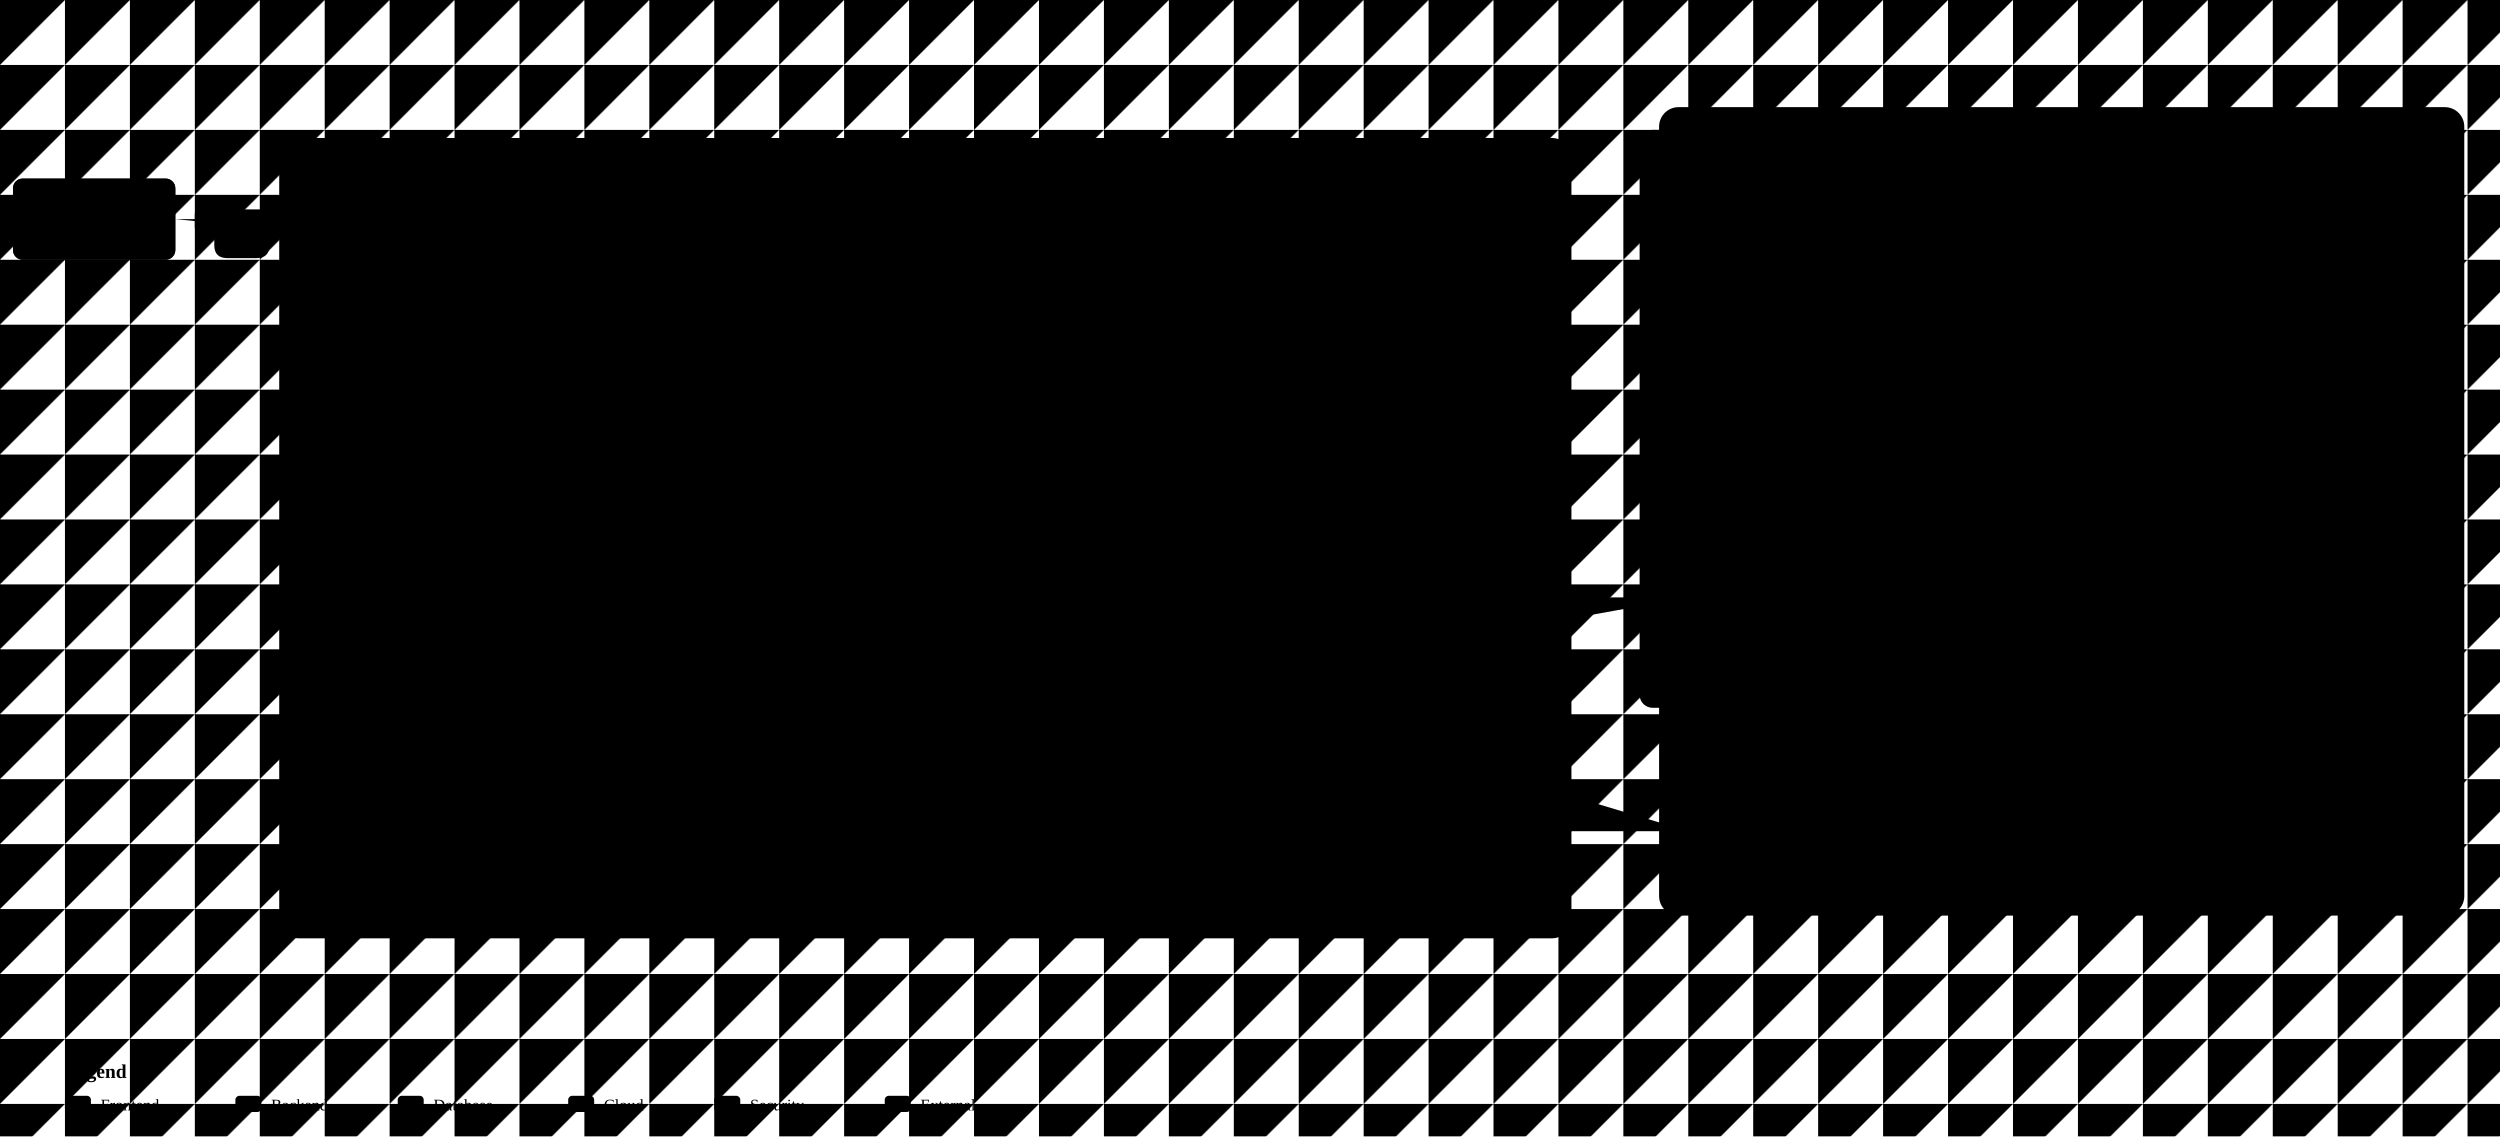
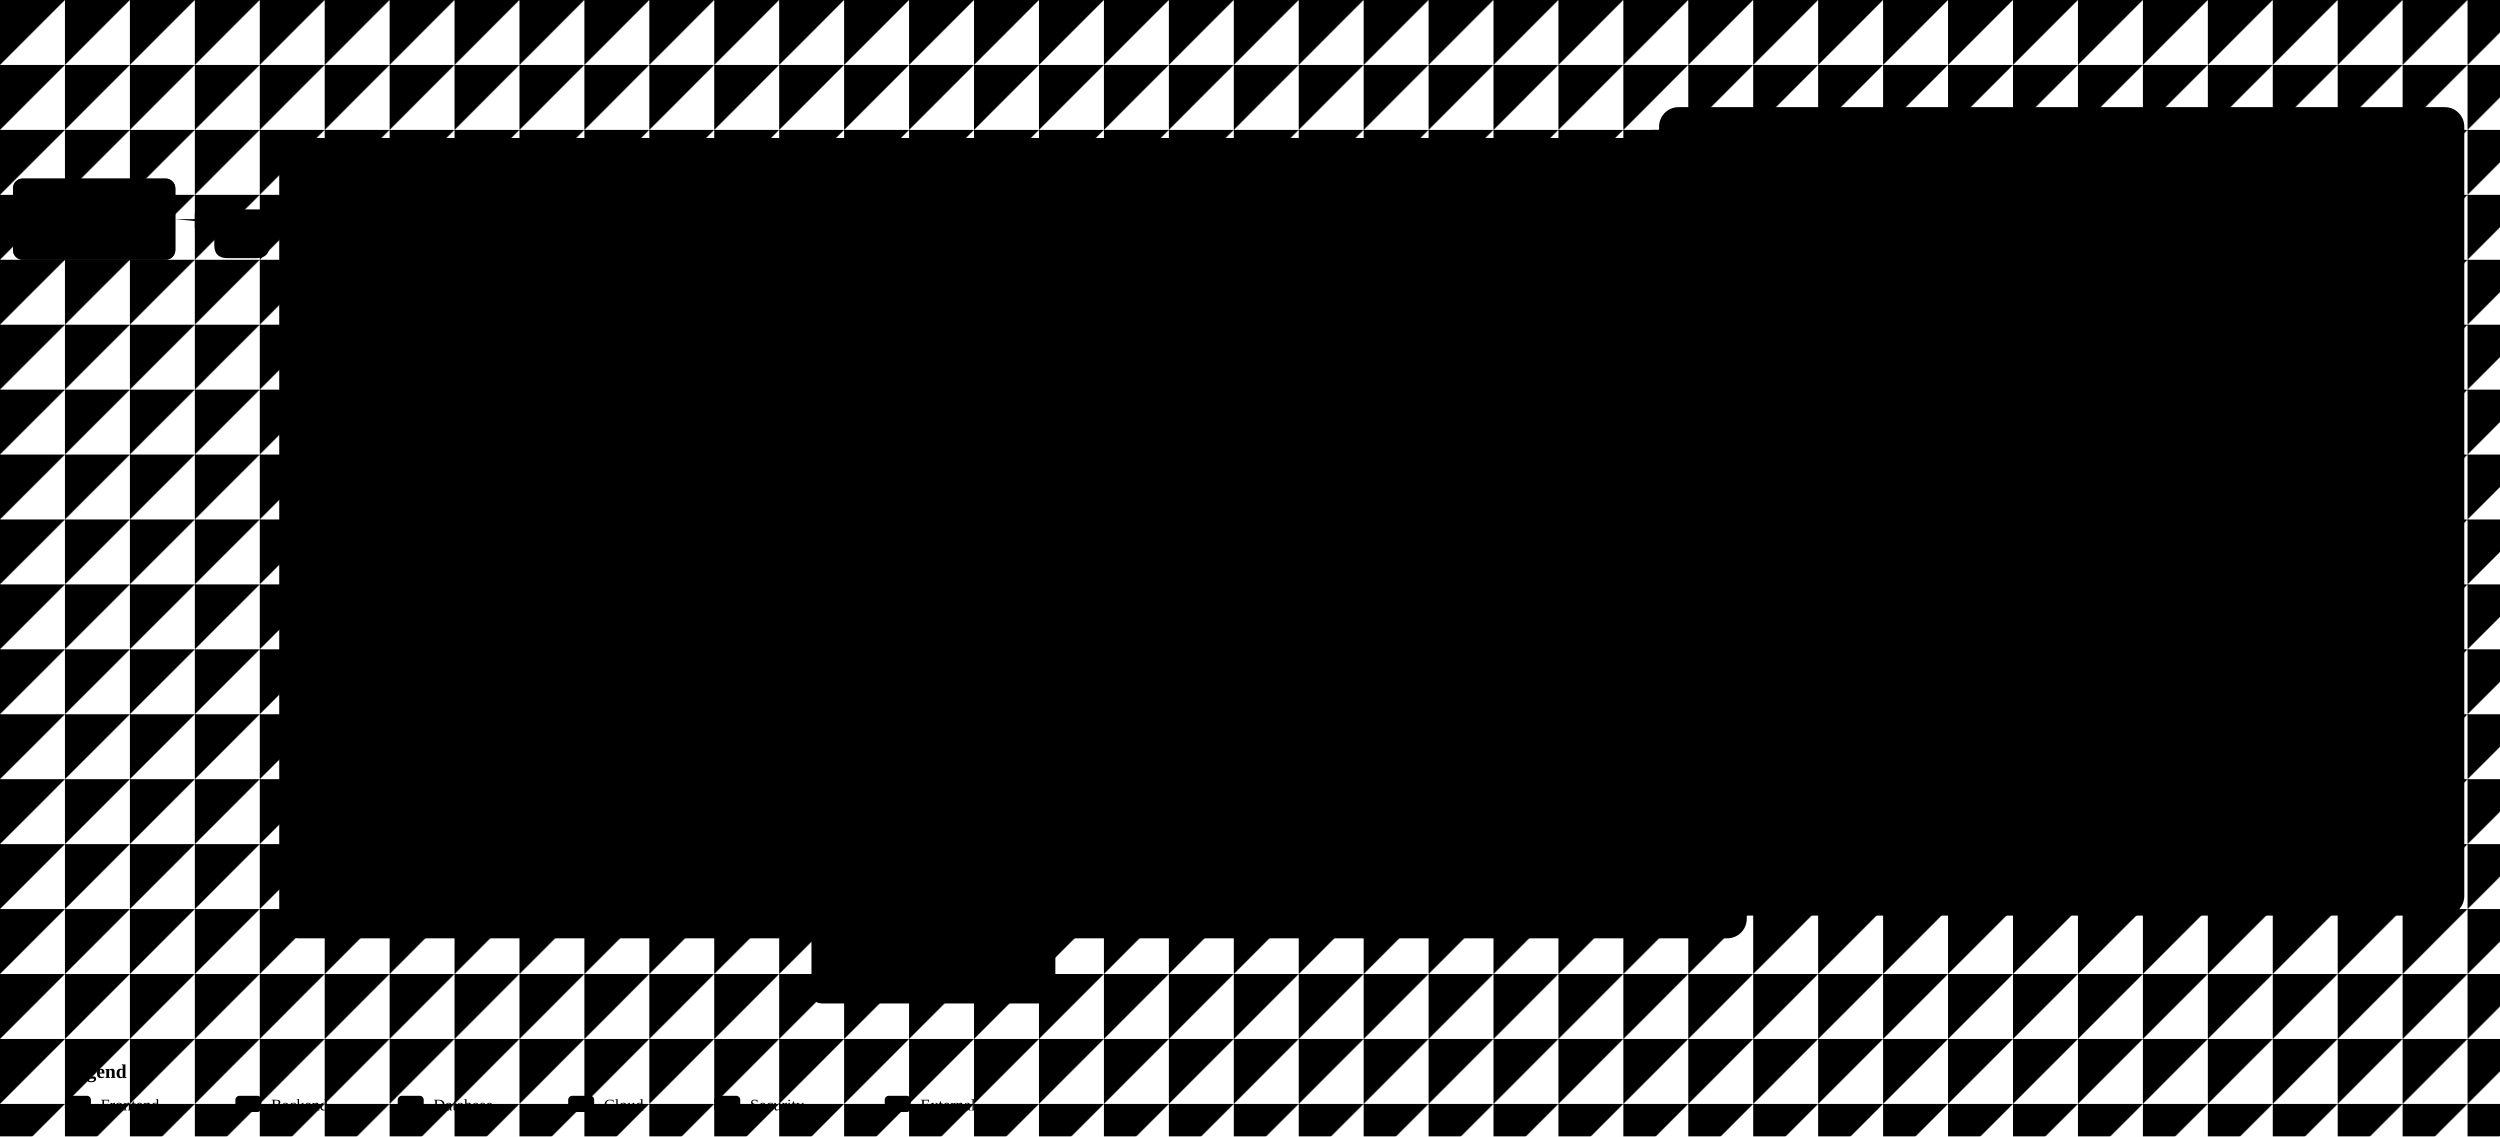
<svg viewBox="0 0 1540 700" role="img" lang="es" aria-labelledby="archify-diagram-title archify-diagram-description" data-preset="classic" data-quality-profile="standard">
  <defs>
    <marker id="arrowhead" markerWidth="10" markerHeight="7" refX="9" refY="3.5" orient="auto">
      <polygon points="0 0, 10 3.5, 0 7" class="m-default" />
    </marker>
    <marker id="arrowhead-emphasis" markerWidth="10" markerHeight="7" refX="9" refY="3.5" orient="auto">
      <polygon points="0 0, 10 3.5, 0 7" class="m-emphasis" />
    </marker>
    <marker id="arrowhead-security" markerWidth="10" markerHeight="7" refX="9" refY="3.5" orient="auto">
      <polygon points="0 0, 10 3.5, 0 7" class="m-security" />
    </marker>
    <marker id="arrowhead-dashed" markerWidth="10" markerHeight="7" refX="9" refY="3.5" orient="auto">
      <polygon points="0 0, 10 3.5, 0 7" class="m-dashed" />
    </marker>
    <pattern id="grid" width="40" height="40" patternUnits="userSpaceOnUse">
      <path d="M 40 0 L 0 0 0 40" class="c-grid" stroke-width="0.5" />
    </pattern>
  </defs>
  <rect width="100%" height="100%" fill="url(#grid)" />
-   <rect data-graph-role="structural-frame" data-composition-frame-kind="region" data-composition-frame-id="0" data-composition-frame-label="NovelEs App — Cliente Flutter" x="172" y="85" width="796" height="493" rx="12" class="c-region" stroke-width="1" />
+   <rect data-graph-role="structural-frame" data-composition-frame-kind="region" data-composition-frame-id="0" data-composition-frame-label="NovelEs App — Cliente Flutter" x="172" y="85" width="904" height="493" rx="12" class="c-region" stroke-width="1" />
  <rect data-graph-role="structural-frame" data-composition-frame-kind="region" data-composition-frame-id="1" data-composition-frame-label="Backend — Supabase Platform" x="1022" y="66" width="496" height="498" rx="12" class="c-region" stroke-width="1" />
  <rect data-graph-role="structural-frame" data-composition-frame-kind="security-group" data-composition-frame-id="2" data-composition-frame-label="Auth Trust Zone" x="1010" y="80" width="300" height="356" rx="8" class="c-security-group" stroke-width="1" />
  <path data-edge-from="readers" data-edge-to="presentation" data-edge-label="interactúa" data-edge-key="0" data-edge-id="use-ui" data-composition-points="108,135;132,135;132,159;166,159;166,143;190,143" d="M 108 135 L 124 135 Q 132 135 132 143 L 132 151 Q 132 159 140 159 L 158 159 Q 166 159 166 151 L 166 151 Q 166 143 174 143 L 190 143" class="a-emphasis" stroke-width="1.8" marker-end="url(#arrowhead-emphasis)" />
  <path data-edge-from="presentation" data-edge-to="domain" data-edge-label="bloc → use case" data-edge-key="1" data-edge-id="pres-domain" data-composition-points="390,143;414,143;414,168;476,168;476,152;500,152" d="M 390 143 L 406 143 Q 414 143 414 151 L 414 160 Q 414 168 422 168 L 468 168 Q 476 168 476 160 L 476 160 Q 476 152 484 152 L 500 152" class="a-default" stroke-width="1.5" marker-end="url(#arrowhead)" />
  <path data-edge-from="admin" data-edge-to="domain" data-edge-key="2" data-edge-id="admin-domain" data-composition-points="320,274;410,274;410,145;500,145" d="M 320 274 L 402 274 Q 410 274 410 266 L 410 153 Q 410 145 418 145 L 500 145" class="a-default" stroke-width="1.5" marker-end="url(#arrowhead)" />
  <path data-edge-from="scan" data-edge-to="domain" data-edge-key="3" data-edge-id="scan-domain" data-composition-points="340,369;420,369;420,159;500,159" d="M 340 369 L 412 369 Q 420 369 420 361 L 420 167 Q 420 159 428 159 L 500 159" class="a-default" stroke-width="1.5" marker-end="url(#arrowhead)" />
-   <path data-edge-from="domain" data-edge-to="data" data-edge-label="contratos → impls" data-edge-key="4" data-edge-id="dom-data" data-composition-points="620,194;620,380" d="M 620 194 L 620 380" class="a-default" stroke-width="1.5" marker-end="url(#arrowhead)" />
-   <path data-edge-from="cache" data-edge-to="data" data-edge-label="prefs locales" data-edge-key="5" data-edge-id="cache-data" data-composition-points="575,500;575,482;620,482;620,464" d="M 575 500 L 575 490 Q 575 482 583 482 L 612 482 Q 620 482 620 474 L 620 464" class="a-default" stroke-width="1.5" marker-end="url(#arrowhead)" />
-   <path data-edge-from="di" data-edge-to="data" data-edge-label="registra impls" data-edge-key="6" data-edge-id="di-data" data-composition-points="800,269;770,269;770,422;740,422" d="M 800 269 L 778 269 Q 770 269 770 277 L 770 414 Q 770 422 762 422 L 740 422" class="a-default" stroke-width="1.5" marker-end="url(#arrowhead)" />
-   <path data-edge-from="data" data-edge-to="pg" data-edge-label="PostgREST · SQL" data-edge-key="7" data-edge-id="data-pg" data-composition-points="740,422;890,422;890,368;1040,368" d="M 740 422 L 882 422 Q 890 422 890 414 L 890 376 Q 890 368 898 368 L 1040 368" class="a-emphasis" stroke-width="1.8" marker-end="url(#arrowhead-emphasis)" />
-   <path data-edge-from="data" data-edge-to="storage" data-edge-label="sube / baja" data-edge-key="8" data-edge-id="data-storage" data-composition-points="740,422;890,422;890,512;1040,512" d="M 740 422 L 882 422 Q 890 422 890 430 L 890 504 Q 890 512 898 512 L 1040 512" class="a-dashed" stroke-width="1.5" marker-end="url(#arrowhead-dashed)" />
-   <path data-edge-from="sbauth" data-edge-to="pg" data-edge-label="RLS · roles" data-edge-key="9" data-edge-id="auth-pg" data-composition-points="1125,174;1125,247;1160,247;1160,320" d="M 1125 174 L 1125 239 Q 1125 247 1133 247 L 1152 247 Q 1160 247 1160 255 L 1160 320" class="a-security" stroke-width="1.5" marker-end="url(#arrowhead-security)" />
-   <path data-edge-from="edge" data-edge-to="pg" data-edge-label="service role · sync" data-edge-key="10" data-edge-id="edge-pg" data-composition-points="1330,392;1305,392;1305,368;1280,368" d="M 1330 392 L 1313 392 Q 1305 392 1305 384 L 1305 376 Q 1305 368 1297 368 L 1280 368" class="a-dashed" stroke-width="1.5" marker-end="url(#arrowhead-dashed)" />
+   <path data-edge-from="domain" data-edge-to="data" data-edge-label="contratos → impls" data-edge-key="4" data-edge-id="dom-data" data-composition-points="620,194;620,420" d="M 620 194 L 620 420" class="a-default" stroke-width="1.5" marker-end="url(#arrowhead)" />
+   <path data-edge-from="cache" data-edge-to="data" data-edge-label="prefs locales" data-edge-key="5" data-edge-id="cache-data" data-composition-points="575,560;575,542;620,542;620,524" d="M 575 560 L 575 550 Q 575 542 583 542 L 612 542 Q 620 542 620 534 L 620 524" class="a-default" stroke-width="1.5" marker-end="url(#arrowhead)" />
+   <path data-edge-from="di" data-edge-to="data" data-edge-label="registra impls" data-edge-key="6" data-edge-id="di-data" data-composition-points="800,269;770,269;770,462;740,462" d="M 800 269 L 778 269 Q 770 269 770 277 L 770 454 Q 770 462 762 462 L 740 462" class="a-default" stroke-width="1.5" marker-end="url(#arrowhead)" />
+   <path data-edge-from="data" data-edge-to="ports" data-edge-label="usa" data-edge-key="7" data-edge-id="data-ports" data-composition-points="740,462;854,462" d="M 740 462 L 854 462" class="a-default" stroke-width="1.5" marker-end="url(#arrowhead)" />
+   <path data-edge-from="ports" data-edge-to="adapters" data-edge-label="implementan" data-edge-key="8" data-edge-id="ports-adapters" data-composition-points="854,462;874,462" d="M 854 462 L 874 462" class="a-default" stroke-width="1.5" marker-end="url(#arrowhead)" />
+   <path data-edge-from="adapters" data-edge-to="pg" data-edge-label="PostgREST · SQL" data-edge-key="9" data-edge-id="adapters-pg" data-composition-points="1014,456;1028,456;1028,392;1040,392" d="M 1014 456 L 1020 456 Q 1028 456 1028 448 L 1028 400 Q 1028 392 1036 392 L 1040 392" class="a-emphasis" stroke-width="1.8" marker-end="url(#arrowhead-emphasis)" />
+   <path data-edge-from="adapters" data-edge-to="storage" data-edge-label="API de Storage" data-edge-key="10" data-edge-id="adapters-storage" data-composition-points="944,494;944,512;1040,512" d="M 944 494 L 944 504 Q 944 512 952 512 L 1040 512" class="a-dashed" stroke-width="1.5" marker-end="url(#arrowhead-dashed)" />
+   <path data-edge-from="adapters" data-edge-to="sbauth" data-edge-label="GoTrue" data-edge-key="11" data-edge-id="adapters-sbauth" data-composition-points="944,420;944,222;1040,222" d="M 944 420 L 944 230 Q 944 222 952 222 L 1040 222" class="a-dashed" stroke-width="1.5" marker-end="url(#arrowhead-dashed)" />
+   <path data-edge-from="sbauth" data-edge-to="pg" data-edge-label="RLS · roles" data-edge-key="12" data-edge-id="auth-pg" data-composition-points="1125,254;1125,287;1160,287;1160,320" d="M 1125 254 L 1125 279 Q 1125 287 1133 287 L 1152 287 Q 1160 287 1160 295 L 1160 320" class="a-security" stroke-width="1.5" marker-end="url(#arrowhead-security)" />
+   <path data-edge-from="edge" data-edge-to="pg" data-edge-label="service role · sync" data-edge-key="13" data-edge-id="edge-pg" data-composition-points="1330,392;1305,392;1305,368;1280,368" d="M 1330 392 L 1313 392 Q 1305 392 1305 384 L 1305 376 Q 1305 368 1297 368 L 1280 368" class="a-dashed" stroke-width="1.5" marker-end="url(#arrowhead-dashed)" />
  <g id="node-readers" data-node-id="readers" data-node-label="Lectores" tabindex="0" role="button" aria-label="Focus Lectores, Architecture component" aria-pressed="false" data-node-kind="external" data-node-context="Architecture component">
    <rect x="8" y="110" width="100" height="50" rx="6" class="c-mask" />
    <rect x="8" y="110" width="100" height="50" rx="6" class="c-external" stroke-width="1.5" />
    <g aria-hidden="true" data-semantic-sigil="external" class="semantic-sigil s-external" transform="translate(14 116) scale(0.6875)">
      <rect x="2.5" y="5" width="8.5" height="8" rx="1.5" />
      <path d="M8 2.5h5.5V8M13.5 2.5 7.5 8.5" />
    </g>
    <text data-node-label="" x="58" y="139" class="t-primary" font-size="11" font-weight="600" text-anchor="middle">Lectores</text>
  </g>
-   <g id="node-presentation" data-node-id="presentation" data-node-label="Presentation" tabindex="0" role="button" aria-label="Focus Presentation, Blocs + Screens · 13 features, NovelEs App — Cliente Flutter" aria-pressed="false" data-node-kind="frontend" data-node-sublabel="Blocs + Screens · 13 features" data-node-context="NovelEs App — Cliente Flutter">
+   <g id="node-presentation" data-node-id="presentation" data-node-label="Presentation" tabindex="0" role="button" aria-label="Focus Presentation, Blocs + Screens · 10 features, NovelEs App — Cliente Flutter" aria-pressed="false" data-node-kind="frontend" data-node-sublabel="Blocs + Screens · 10 features" data-node-context="NovelEs App — Cliente Flutter">
    <rect x="190" y="110" width="200" height="66" rx="6" class="c-mask" />
    <rect x="190" y="110" width="200" height="66" rx="6" class="c-frontend" stroke-width="1.5" />
    <g aria-hidden="true" data-semantic-sigil="frontend" class="semantic-sigil s-frontend" transform="translate(196 116) scale(0.6875)">
      <rect x="2" y="3" width="12" height="10" rx="2" />
      <path d="M2 6.5h12" />
      <circle cx="4.1" cy="4.8" r=".7" class="sigil-fill" />
      <circle cx="6.3" cy="4.8" r=".7" class="sigil-fill" />
    </g>
    <text data-node-label="" data-detail-anchor="" x="290" y="141" class="t-primary" font-size="11" font-weight="600" text-anchor="middle">Presentation</text>
-     <text data-detail="context" x="290" y="157" class="t-muted" font-size="9" text-anchor="middle">Blocs + Screens · 13 features</text>
+     <text data-detail="context" x="290" y="157" class="t-muted" font-size="9" text-anchor="middle">Blocs + Screens · 10 features</text>
  </g>
  <g id="node-admin" data-node-id="admin" data-node-label="Admin Panel" tabindex="0" role="button" aria-label="Focus Admin Panel, usuarios · analytics · libros, NovelEs App — Cliente Flutter" aria-pressed="false" data-node-kind="frontend" data-node-sublabel="usuarios · analytics · libros" data-node-context="NovelEs App — Cliente Flutter">
    <rect x="190" y="245" width="130" height="58" rx="6" class="c-mask" />
    <rect x="190" y="245" width="130" height="58" rx="6" class="c-frontend" stroke-width="1.5" />
    <g aria-hidden="true" data-semantic-sigil="frontend" class="semantic-sigil s-frontend" transform="translate(196 251) scale(0.6875)">
      <rect x="2" y="3" width="12" height="10" rx="2" />
      <path d="M2 6.5h12" />
      <circle cx="4.1" cy="4.8" r=".7" class="sigil-fill" />
      <circle cx="6.3" cy="4.8" r=".7" class="sigil-fill" />
    </g>
    <text data-node-label="" data-detail-anchor="" x="255" y="272" class="t-primary" font-size="11" font-weight="600" text-anchor="middle">Admin Panel</text>
    <text data-detail="context" x="255" y="288" class="t-muted" font-size="7" text-anchor="middle">usuarios · analytics · libros</text>
  </g>
  <g id="node-scan" data-node-id="scan" data-node-label="Módulo Scan" tabindex="0" role="button" aria-label="Focus Módulo Scan, libro · portada · capítulo · toma, NovelEs App — Cliente Flutter" aria-pressed="false" data-node-kind="frontend" data-node-sublabel="libro · portada · capítulo · toma" data-node-context="NovelEs App — Cliente Flutter">
    <rect x="190" y="340" width="150" height="58" rx="6" class="c-mask" />
    <rect x="190" y="340" width="150" height="58" rx="6" class="c-frontend" stroke-width="1.5" />
    <g aria-hidden="true" data-semantic-sigil="frontend" class="semantic-sigil s-frontend" transform="translate(196 346) scale(0.6875)">
      <rect x="2" y="3" width="12" height="10" rx="2" />
      <path d="M2 6.5h12" />
      <circle cx="4.1" cy="4.8" r=".7" class="sigil-fill" />
      <circle cx="6.3" cy="4.8" r=".7" class="sigil-fill" />
    </g>
    <text data-node-label="" data-detail-anchor="" x="265" y="367" class="t-primary" font-size="11" font-weight="600" text-anchor="middle">Módulo Scan</text>
    <text data-detail="context" x="265" y="383" class="t-muted" font-size="7.1" text-anchor="middle">libro · portada · capítulo · toma</text>
  </g>
  <g id="node-domain" data-node-id="domain" data-node-label="Domain" tabindex="0" role="button" aria-label="Focus Domain, Use Cases + Entities (puro), NovelEs App — Cliente Flutter" aria-pressed="false" data-node-kind="backend" data-node-sublabel="Use Cases + Entities (puro)" data-node-context="NovelEs App — Cliente Flutter">
    <rect x="500" y="110" width="240" height="84" rx="6" class="c-mask" />
    <rect x="500" y="110" width="240" height="84" rx="6" class="c-backend" stroke-width="1.5" />
    <g aria-hidden="true" data-semantic-sigil="backend" class="semantic-sigil s-backend" transform="translate(506 116) scale(0.6875)">
      <path d="M6 3 3 8l3 5M10 3l3 5-3 5" />
    </g>
    <text data-node-label="" data-detail-anchor="" x="620" y="150" class="t-primary" font-size="11" font-weight="600" text-anchor="middle">Domain</text>
    <text data-detail="context" x="620" y="166" class="t-muted" font-size="9" text-anchor="middle">Use Cases + Entities (puro)</text>
  </g>
-   <g id="node-data" data-node-id="data" data-node-label="Data" tabindex="0" role="button" aria-label="Focus Data, Repos + Models · Supabase client, NovelEs App — Cliente Flutter" aria-pressed="false" data-node-kind="backend" data-node-sublabel="Repos + Models · Supabase client" data-node-context="NovelEs App — Cliente Flutter">
-     <rect x="500" y="380" width="240" height="84" rx="6" class="c-mask" />
-     <rect x="500" y="380" width="240" height="84" rx="6" class="c-backend" stroke-width="1.5" />
-     <g aria-hidden="true" data-semantic-sigil="backend" class="semantic-sigil s-backend" transform="translate(506 386) scale(0.6875)">
-       <path d="M6 3 3 8l3 5M10 3l3 5-3 5" />
-     </g>
-     <text data-node-label="" data-detail-anchor="" x="620" y="420" class="t-primary" font-size="11" font-weight="600" text-anchor="middle">Data</text>
-     <text data-detail="context" x="620" y="436" class="t-muted" font-size="9" text-anchor="middle">Repos + Models · Supabase client</text>
+   <g id="node-data" data-node-id="data" data-node-label="Data" tabindex="0" role="button" aria-label="Focus Data, Repos + Models · Ports, NovelEs App — Cliente Flutter" aria-pressed="false" data-node-kind="backend" data-node-sublabel="Repos + Models · Ports" data-node-context="NovelEs App — Cliente Flutter">
+     <rect x="500" y="420" width="240" height="84" rx="6" class="c-mask" />
+     <rect x="500" y="420" width="240" height="84" rx="6" class="c-backend" stroke-width="1.5" />
+     <g aria-hidden="true" data-semantic-sigil="backend" class="semantic-sigil s-backend" transform="translate(506 426) scale(0.6875)">
+       <path d="M6 3 3 8l3 5M10 3l3 5-3 5" />
+     </g>
+     <text data-node-label="" data-detail-anchor="" x="620" y="460" class="t-primary" font-size="11" font-weight="600" text-anchor="middle">Data</text>
+     <text data-detail="context" x="620" y="476" class="t-muted" font-size="9" text-anchor="middle">Repos + Models · Ports</text>
+   </g>
+   <g id="node-ports" data-node-id="ports" data-node-label="Ports" tabindex="0" role="button" aria-label="Focus Ports, DataGateway · AuthGateway · StorageGateway, NovelEs App — Cliente Flutter" aria-pressed="false" data-node-kind="backend" data-node-sublabel="DataGateway · AuthGateway · StorageGateway" data-node-context="NovelEs App — Cliente Flutter">
+     <rect x="694" y="420" width="160" height="84" rx="6" class="c-mask" />
+     <rect x="694" y="420" width="160" height="84" rx="6" class="c-backend" stroke-width="1.5" />
+     <g aria-hidden="true" data-semantic-sigil="backend" class="semantic-sigil s-backend" transform="translate(700 426) scale(0.6875)">
+       <path d="M6 3 3 8l3 5M10 3l3 5-3 5" />
+     </g>
+     <text data-node-label="" data-detail-anchor="" x="774" y="460" class="t-primary" font-size="11" font-weight="600" text-anchor="middle">Ports</text>
+     <text data-detail="context" x="774" y="476" class="t-muted" font-size="7.5" text-anchor="middle">DataGateway · AuthGateway · StorageGateway</text>
+   </g>
+   <g id="node-adapters" data-node-id="adapters" data-node-label="Adapters" tabindex="0" role="button" aria-label="Focus Adapters, lib/core/backend/supabase/ · único lugar con el SDK, Backend — Supabase Platform" aria-pressed="false" data-node-kind="backend" data-node-sublabel="lib/core/backend/supabase/ · único lugar con el SDK" data-node-context="Backend — Supabase Platform">
+     <rect x="874" y="420" width="140" height="74" rx="6" class="c-mask" />
+     <rect x="874" y="420" width="140" height="74" rx="6" class="c-backend" stroke-width="1.5" />
+     <g aria-hidden="true" data-semantic-sigil="backend" class="semantic-sigil s-backend" transform="translate(880 426) scale(0.6875)">
+       <path d="M6 3 3 8l3 5M10 3l3 5-3 5" />
+     </g>
+     <text data-node-label="" data-detail-anchor="" x="944" y="450" class="t-primary" font-size="11" font-weight="600" text-anchor="middle">Adapters</text>
+     <text data-detail="context" x="944" y="466" class="t-muted" font-size="7.5" text-anchor="middle">core/backend/supabase/</text>
+     <text data-detail="context" x="944" y="479" class="t-muted" font-size="7.5" text-anchor="middle">único lugar con el SDK</text>
  </g>
  <g id="node-cache" data-node-id="cache" data-node-label="Local Cache" tabindex="0" role="button" aria-label="Focus Local Cache, SharedPreferences, NovelEs App — Cliente Flutter" aria-pressed="false" data-node-kind="database" data-node-sublabel="SharedPreferences" data-node-context="NovelEs App — Cliente Flutter">
-     <rect x="500" y="500" width="150" height="58" rx="6" class="c-mask" />
-     <rect x="500" y="500" width="150" height="58" rx="6" class="c-database" stroke-width="1.5" />
-     <g aria-hidden="true" data-semantic-sigil="database" class="semantic-sigil s-database" transform="translate(506 506) scale(0.6875)">
+     <rect x="500" y="560" width="150" height="58" rx="6" class="c-mask" />
+     <rect x="500" y="560" width="150" height="58" rx="6" class="c-database" stroke-width="1.5" />
+     <g aria-hidden="true" data-semantic-sigil="database" class="semantic-sigil s-database" transform="translate(506 566) scale(0.6875)">
      <ellipse cx="8" cy="4" rx="5" ry="2" />
      <path d="M3 4v8c0 1.1 2.2 2 5 2s5-.9 5-2V4M3 8c0 1.1 2.2 2 5 2s5-.9 5-2" />
    </g>
-     <text data-node-label="" data-detail-anchor="" x="575" y="527" class="t-primary" font-size="11" font-weight="600" text-anchor="middle">Local Cache</text>
-     <text data-detail="context" x="575" y="543" class="t-muted" font-size="9" text-anchor="middle">SharedPreferences</text>
+     <text data-node-label="" data-detail-anchor="" x="575" y="587" class="t-primary" font-size="11" font-weight="600" text-anchor="middle">Local Cache</text>
+     <text data-detail="context" x="575" y="603" class="t-muted" font-size="9" text-anchor="middle">SharedPreferences</text>
  </g>
  <g id="node-di" data-node-id="di" data-node-label="get_it — DI" tabindex="0" role="button" aria-label="Focus get_it — DI, composition root, NovelEs App — Cliente Flutter" aria-pressed="false" data-node-kind="frontend" data-node-sublabel="composition root" data-node-context="NovelEs App — Cliente Flutter">
    <rect x="800" y="240" width="150" height="58" rx="6" class="c-mask" />
    <rect x="800" y="240" width="150" height="58" rx="6" class="c-frontend" stroke-width="1.5" />
    <g aria-hidden="true" data-semantic-sigil="frontend" class="semantic-sigil s-frontend" transform="translate(806 246) scale(0.6875)">
      <rect x="2" y="3" width="12" height="10" rx="2" />
      <path d="M2 6.5h12" />
      <circle cx="4.1" cy="4.8" r=".7" class="sigil-fill" />
      <circle cx="6.3" cy="4.8" r=".7" class="sigil-fill" />
    </g>
    <text data-node-label="" data-detail-anchor="" x="875" y="267" class="t-primary" font-size="11" font-weight="600" text-anchor="middle">get_it — DI</text>
    <text data-detail="context" x="875" y="283" class="t-muted" font-size="9" text-anchor="middle">composition root</text>
  </g>
  <g id="node-sbauth" data-node-id="sbauth" data-node-label="Supabase Auth" tabindex="0" role="button" aria-label="Focus Supabase Auth, JWT · RLS · roles, Backend — Supabase Platform › Auth Trust Zone" aria-pressed="false" data-node-kind="security" data-node-sublabel="JWT · RLS · roles" data-node-context="Backend — Supabase Platform › Auth Trust Zone">
-     <rect x="1040" y="110" width="170" height="64" rx="6" class="c-mask" />
-     <rect x="1040" y="110" width="170" height="64" rx="6" class="c-security" stroke-width="1.5" />
-     <g aria-hidden="true" data-semantic-sigil="security" class="semantic-sigil s-security" transform="translate(1046 116) scale(0.6875)">
+     <rect x="1040" y="190" width="170" height="64" rx="6" class="c-mask" />
+     <rect x="1040" y="190" width="170" height="64" rx="6" class="c-security" stroke-width="1.5" />
+     <g aria-hidden="true" data-semantic-sigil="security" class="semantic-sigil s-security" transform="translate(1046 196) scale(0.6875)">
      <path d="M8 2.2 13 4v3.5c0 3.1-1.8 5.4-5 6.5-3.2-1.1-5-3.4-5-6.5V4Z" />
      <path d="m5.8 8 1.5 1.5 3-3" />
    </g>
-     <text data-node-label="" data-detail-anchor="" x="1125" y="140" class="t-primary" font-size="11" font-weight="600" text-anchor="middle">Supabase Auth</text>
-     <text data-detail="context" x="1125" y="156" class="t-muted" font-size="9" text-anchor="middle">JWT · RLS · roles</text>
-   </g>
-   <g id="node-pg" data-node-id="pg" data-node-label="PostgreSQL" tabindex="0" role="button" aria-label="Focus PostgreSQL, books · chapters · labels · profiles · RPC, Backend — Supabase Platform › Auth Trust Zone" aria-pressed="false" data-node-kind="database" data-node-sublabel="books · chapters · labels · profiles · RPC" data-node-context="Backend — Supabase Platform › Auth Trust Zone">
+     <text data-node-label="" data-detail-anchor="" x="1125" y="220" class="t-primary" font-size="11" font-weight="600" text-anchor="middle">Supabase Auth</text>
+     <text data-detail="context" x="1125" y="236" class="t-muted" font-size="9" text-anchor="middle">JWT · RLS · roles</text>
+   </g>
+   <g id="node-pg" data-node-id="pg" data-node-label="PostgreSQL" tabindex="0" role="button" aria-label="Focus PostgreSQL, 13 tablas · RPC · RLS, Backend — Supabase Platform › Auth Trust Zone" aria-pressed="false" data-node-kind="database" data-node-sublabel="13 tablas · RPC · RLS" data-node-context="Backend — Supabase Platform › Auth Trust Zone">
    <rect x="1040" y="320" width="240" height="96" rx="6" class="c-mask" />
    <rect x="1040" y="320" width="240" height="96" rx="6" class="c-database" stroke-width="1.5" />
    <g aria-hidden="true" data-semantic-sigil="database" class="semantic-sigil s-database" transform="translate(1046 326) scale(0.6875)">
      <ellipse cx="8" cy="4" rx="5" ry="2" />
      <path d="M3 4v8c0 1.1 2.2 2 5 2s5-.9 5-2V4M3 8c0 1.1 2.2 2 5 2s5-.9 5-2" />
    </g>
    <text data-node-label="" data-detail-anchor="" x="1160" y="366" class="t-primary" font-size="11" font-weight="600" text-anchor="middle">PostgreSQL</text>
-     <text data-detail="context" x="1160" y="382" class="t-muted" font-size="9" text-anchor="middle">books · chapters · labels · profiles · RPC</text>
-   </g>
-   <g id="node-storage" data-node-id="storage" data-node-label="Storage" tabindex="0" role="button" aria-label="Focus Storage, buckets covers · chapters, Backend — Supabase Platform" aria-pressed="false" data-node-kind="cloud" data-node-sublabel="buckets covers · chapters" data-node-context="Backend — Supabase Platform">
+     <text data-detail="context" x="1160" y="382" class="t-muted" font-size="9" text-anchor="middle">13 tablas · RPC · RLS</text>
+   </g>
+   <g id="node-storage" data-node-id="storage" data-node-label="Storage" tabindex="0" role="button" aria-label="Focus Storage, buckets covers · chapters · avatars, Backend — Supabase Platform" aria-pressed="false" data-node-kind="cloud" data-node-sublabel="buckets covers · chapters · avatars" data-node-context="Backend — Supabase Platform">
    <rect x="1040" y="480" width="170" height="64" rx="6" class="c-mask" />
    <rect x="1040" y="480" width="170" height="64" rx="6" class="c-cloud" stroke-width="1.5" />
    <g aria-hidden="true" data-semantic-sigil="cloud" class="semantic-sigil s-cloud" transform="translate(1046 486) scale(0.6875)">
      <path d="M4.3 12.5h7.3a2.4 2.4 0 0 0 .2-4.8 4 4 0 0 0-7.5-1.3A3.1 3.1 0 0 0 4.3 12.5Z" />
    </g>
    <text data-node-label="" data-detail-anchor="" x="1125" y="510" class="t-primary" font-size="11" font-weight="600" text-anchor="middle">Storage</text>
-     <text data-detail="context" x="1125" y="526" class="t-muted" font-size="9" text-anchor="middle">buckets covers · chapters</text>
+     <text data-detail="context" x="1125" y="526" class="t-muted" font-size="9" text-anchor="middle">buckets covers · chapters · avatars</text>
  </g>
  <g id="node-edge" data-node-id="edge" data-node-label="Edge Function" tabindex="0" role="button" aria-label="Focus Edge Function, sync-labels · Deno, Backend — Supabase Platform" aria-pressed="false" data-node-kind="backend" data-node-sublabel="sync-labels · Deno" data-node-context="Backend — Supabase Platform">
    <rect x="1330" y="360" width="170" height="64" rx="6" class="c-mask" />
    <rect x="1330" y="360" width="170" height="64" rx="6" class="c-backend" stroke-width="1.5" />
    <g aria-hidden="true" data-semantic-sigil="backend" class="semantic-sigil s-backend" transform="translate(1336 366) scale(0.6875)">
      <path d="M6 3 3 8l3 5M10 3l3 5-3 5" />
    </g>
    <text data-node-label="" data-detail-anchor="" x="1415" y="390" class="t-primary" font-size="11" font-weight="600" text-anchor="middle">Edge Function</text>
    <text data-detail="context" x="1415" y="406" class="t-muted" font-size="9" text-anchor="middle">sync-labels · Deno</text>
  </g>
  <g data-detail="context" data-edge-from="readers" data-edge-to="presentation" data-edge-label="interactúa" data-edge-key="0" data-edge-id="use-ui">
    <rect x="120" y="129" width="58" height="14" rx="3" class="c-mask" />
    <text x="149" y="139" class="t-backend" font-size="8" text-anchor="middle">interactúa</text>
  </g>
  <g data-detail="context" data-edge-from="presentation" data-edge-to="domain" data-edge-label="bloc → use case" data-edge-key="1" data-edge-id="pres-domain">
    <rect x="404" y="98" width="82" height="14" rx="3" class="c-mask" />
    <text x="445" y="108" class="t-muted" font-size="8" text-anchor="middle">bloc → use case</text>
  </g>
  <g data-detail="context" data-edge-from="domain" data-edge-to="data" data-edge-label="contratos → impls" data-edge-key="4" data-edge-id="dom-data">
    <rect x="582.2" y="230" width="91.6" height="14" rx="3" class="c-mask" />
    <text x="628" y="240" class="t-muted" font-size="8" text-anchor="middle">contratos → impls</text>
  </g>
  <g data-detail="context" data-edge-from="cache" data-edge-to="data" data-edge-label="prefs locales" data-edge-key="5" data-edge-id="cache-data">
-     <rect x="548.8" y="468" width="72.4" height="14" rx="3" class="c-mask" />
-     <text x="585" y="478" class="t-muted" font-size="8" text-anchor="middle">prefs locales</text>
+     <rect x="548.8" y="542" width="72.4" height="14" rx="3" class="c-mask" />
+     <text x="585" y="552" class="t-muted" font-size="8" text-anchor="middle">prefs locales</text>
  </g>
  <g data-detail="context" data-edge-from="di" data-edge-to="data" data-edge-label="registra impls" data-edge-key="6" data-edge-id="di-data">
-     <rect x="709.4" y="462" width="77.2" height="14" rx="3" class="c-mask" />
-     <text x="748" y="472" class="t-muted" font-size="8" text-anchor="middle">registra impls</text>
-   </g>
-   <g data-detail="context" data-edge-from="data" data-edge-to="pg" data-edge-label="PostgREST · SQL" data-edge-key="7" data-edge-id="data-pg">
-     <rect x="849" y="392" width="82" height="14" rx="3" class="c-mask" />
-     <text x="890" y="402" class="t-backend" font-size="8" text-anchor="middle">PostgREST · SQL</text>
-   </g>
-   <g data-detail="context" data-edge-from="data" data-edge-to="storage" data-edge-label="sube / baja" data-edge-key="8" data-edge-id="data-storage">
-     <rect x="858.6" y="447" width="62.8" height="14" rx="3" class="c-mask" />
-     <text x="890" y="457" class="t-messagebus" font-size="8" text-anchor="middle">sube / baja</text>
-   </g>
-   <g data-detail="context" data-edge-from="sbauth" data-edge-to="pg" data-edge-label="RLS · roles" data-edge-key="9" data-edge-id="auth-pg">
-     <rect x="1103.6" y="240" width="62.8" height="14" rx="3" class="c-mask" />
-     <text x="1135" y="250" class="t-security" font-size="8" text-anchor="middle">RLS · roles</text>
-   </g>
-   <g data-detail="context" data-edge-from="edge" data-edge-to="pg" data-edge-label="service role · sync" data-edge-key="10" data-edge-id="edge-pg">
+     <rect x="709.4" y="502" width="77.2" height="14" rx="3" class="c-mask" />
+     <text x="748" y="512" class="t-muted" font-size="8" text-anchor="middle">registra impls</text>
+   </g>
+   <g data-detail="context" data-edge-from="data" data-edge-to="ports" data-edge-label="usa" data-edge-key="7" data-edge-id="data-ports">
+     <rect x="784" y="448" width="30" height="14" rx="3" class="c-mask" />
+     <text x="799" y="458" class="t-muted" font-size="8" text-anchor="middle">usa</text>
+   </g>
+   <g data-detail="context" data-edge-from="ports" data-edge-to="adapters" data-edge-label="implementan" data-edge-key="8" data-edge-id="ports-adapters">
+     <rect x="824" y="448" width="70" height="14" rx="3" class="c-mask" />
+     <text x="859" y="458" class="t-muted" font-size="8" text-anchor="middle">implementan</text>
+   </g>
+   <g data-detail="context" data-edge-from="adapters" data-edge-to="pg" data-edge-label="PostgREST · SQL" data-edge-key="9" data-edge-id="adapters-pg">
+     <rect x="988" y="452" width="82" height="14" rx="3" class="c-mask" />
+     <text x="1029" y="462" class="t-backend" font-size="8" text-anchor="middle">PostgREST · SQL</text>
+   </g>
+   <g data-detail="context" data-edge-from="adapters" data-edge-to="storage" data-edge-label="API de Storage" data-edge-key="10" data-edge-id="adapters-storage">
+     <rect x="913" y="517" width="78" height="14" rx="3" class="c-mask" />
+     <text x="952" y="527" class="t-messagebus" font-size="8" text-anchor="middle">API de Storage</text>
+   </g>
+   <g data-detail="context" data-edge-from="adapters" data-edge-to="sbauth" data-edge-label="GoTrue" data-edge-key="11" data-edge-id="adapters-sbauth">
+     <rect x="905" y="215" width="46" height="14" rx="3" class="c-mask" />
+     <text x="928" y="225" class="t-messagebus" font-size="8" text-anchor="middle">GoTrue</text>
+   </g>
+   <g data-detail="context" data-edge-from="sbauth" data-edge-to="pg" data-edge-label="RLS · roles" data-edge-key="12" data-edge-id="auth-pg">
+     <rect x="1093.6" y="280" width="62.8" height="14" rx="3" class="c-mask" />
+     <text x="1125" y="290" class="t-security" font-size="8" text-anchor="middle">RLS · roles</text>
+   </g>
+   <g data-detail="context" data-edge-from="edge" data-edge-to="pg" data-edge-label="service role · sync" data-edge-key="13" data-edge-id="edge-pg">
    <rect x="1254.4" y="430" width="101.2" height="14" rx="3" class="c-mask" />
    <text x="1305" y="440" class="t-messagebus" font-size="8" text-anchor="middle">service role · sync</text>
  </g>
  <g data-graph-role="structural-frame-label" data-composition-frame-id="0" data-composition-frame-kind="region" data-composition-frame-label="NovelEs App — Cliente Flutter">
    <rect data-graph-role="structural-frame-label-mask" x="176" y="89" width="182.877" height="17" rx="3" class="c-mask" />
    <text data-boundary-label="" x="180" y="102.935" class="t-cloud" font-size="9.935" font-weight="600">NovelEs App — Cliente Flutter</text>
  </g>
  <g data-graph-role="structural-frame-label" data-composition-frame-id="1" data-composition-frame-kind="region" data-composition-frame-label="Backend — Supabase Platform">
    <rect data-graph-role="structural-frame-label-mask" x="1026" y="70" width="170.955" height="17" rx="3" class="c-mask" />
    <text data-boundary-label="" x="1030" y="83.935" class="t-cloud" font-size="9.935" font-weight="600">Backend — Supabase Platform</text>
  </g>
  <g data-graph-role="structural-frame-label" data-composition-frame-id="2" data-composition-frame-kind="security-group" data-composition-frame-label="Auth Trust Zone">
    <rect data-graph-role="structural-frame-label-mask" x="1014" y="89" width="99.419" height="17" rx="3" class="c-mask" />
    <text data-boundary-label="" x="1018" y="102.935" class="t-security" font-size="9.935" font-weight="600">Auth Trust Zone</text>
  </g>
  <g data-legend="" data-legend-bridge="">
    <text x="40" y="664" class="t-primary" font-size="12" font-weight="650">Legend</text>
    <g data-legend-semantic-kind="frontend" data-legend-kind="frontend" data-legend-label="Frontend" data-legend-x="40" data-legend-baseline="684" data-legend-width="83">
      <rect x="40" y="675" width="16" height="10" rx="2.5" class="c-frontend" stroke-width="1" />
      <text x="62" y="684" class="t-muted" font-size="10" font-weight="500">Frontend</text>
    </g>
    <g data-legend-semantic-kind="backend" data-legend-kind="backend" data-legend-label="Backend" data-legend-x="145" data-legend-baseline="684" data-legend-width="78">
      <rect x="145" y="675" width="16" height="10" rx="2.5" class="c-backend" stroke-width="1" />
      <text x="167" y="684" class="t-muted" font-size="10" font-weight="500">Backend</text>
    </g>
    <g data-legend-semantic-kind="database" data-legend-kind="database" data-legend-label="Database" data-legend-x="245" data-legend-baseline="684" data-legend-width="83">
      <rect x="245" y="675" width="16" height="10" rx="2.5" class="c-database" stroke-width="1" />
      <text x="267" y="684" class="t-muted" font-size="10" font-weight="500">Database</text>
    </g>
    <g data-legend-semantic-kind="cloud" data-legend-kind="cloud" data-legend-label="Cloud" data-legend-x="350" data-legend-baseline="684" data-legend-width="68">
      <rect x="350" y="675" width="16" height="10" rx="2.5" class="c-cloud" stroke-width="1" />
      <text x="372" y="684" class="t-muted" font-size="10" font-weight="500">Cloud</text>
    </g>
    <g data-legend-semantic-kind="security" data-legend-kind="security" data-legend-label="Security" data-legend-x="440" data-legend-baseline="684" data-legend-width="83">
      <rect x="440" y="675" width="16" height="10" rx="2.5" class="c-security" stroke-width="1" />
      <text x="462" y="684" class="t-muted" font-size="10" font-weight="500">Security</text>
    </g>
    <g data-legend-semantic-kind="external" data-legend-kind="external" data-legend-label="External" data-legend-x="545" data-legend-baseline="684" data-legend-width="83">
      <rect x="545" y="675" width="16" height="10" rx="2.5" class="c-external" stroke-width="1" />
      <text x="567" y="684" class="t-muted" font-size="10" font-weight="500">External</text>
    </g>
  </g>
</svg>
